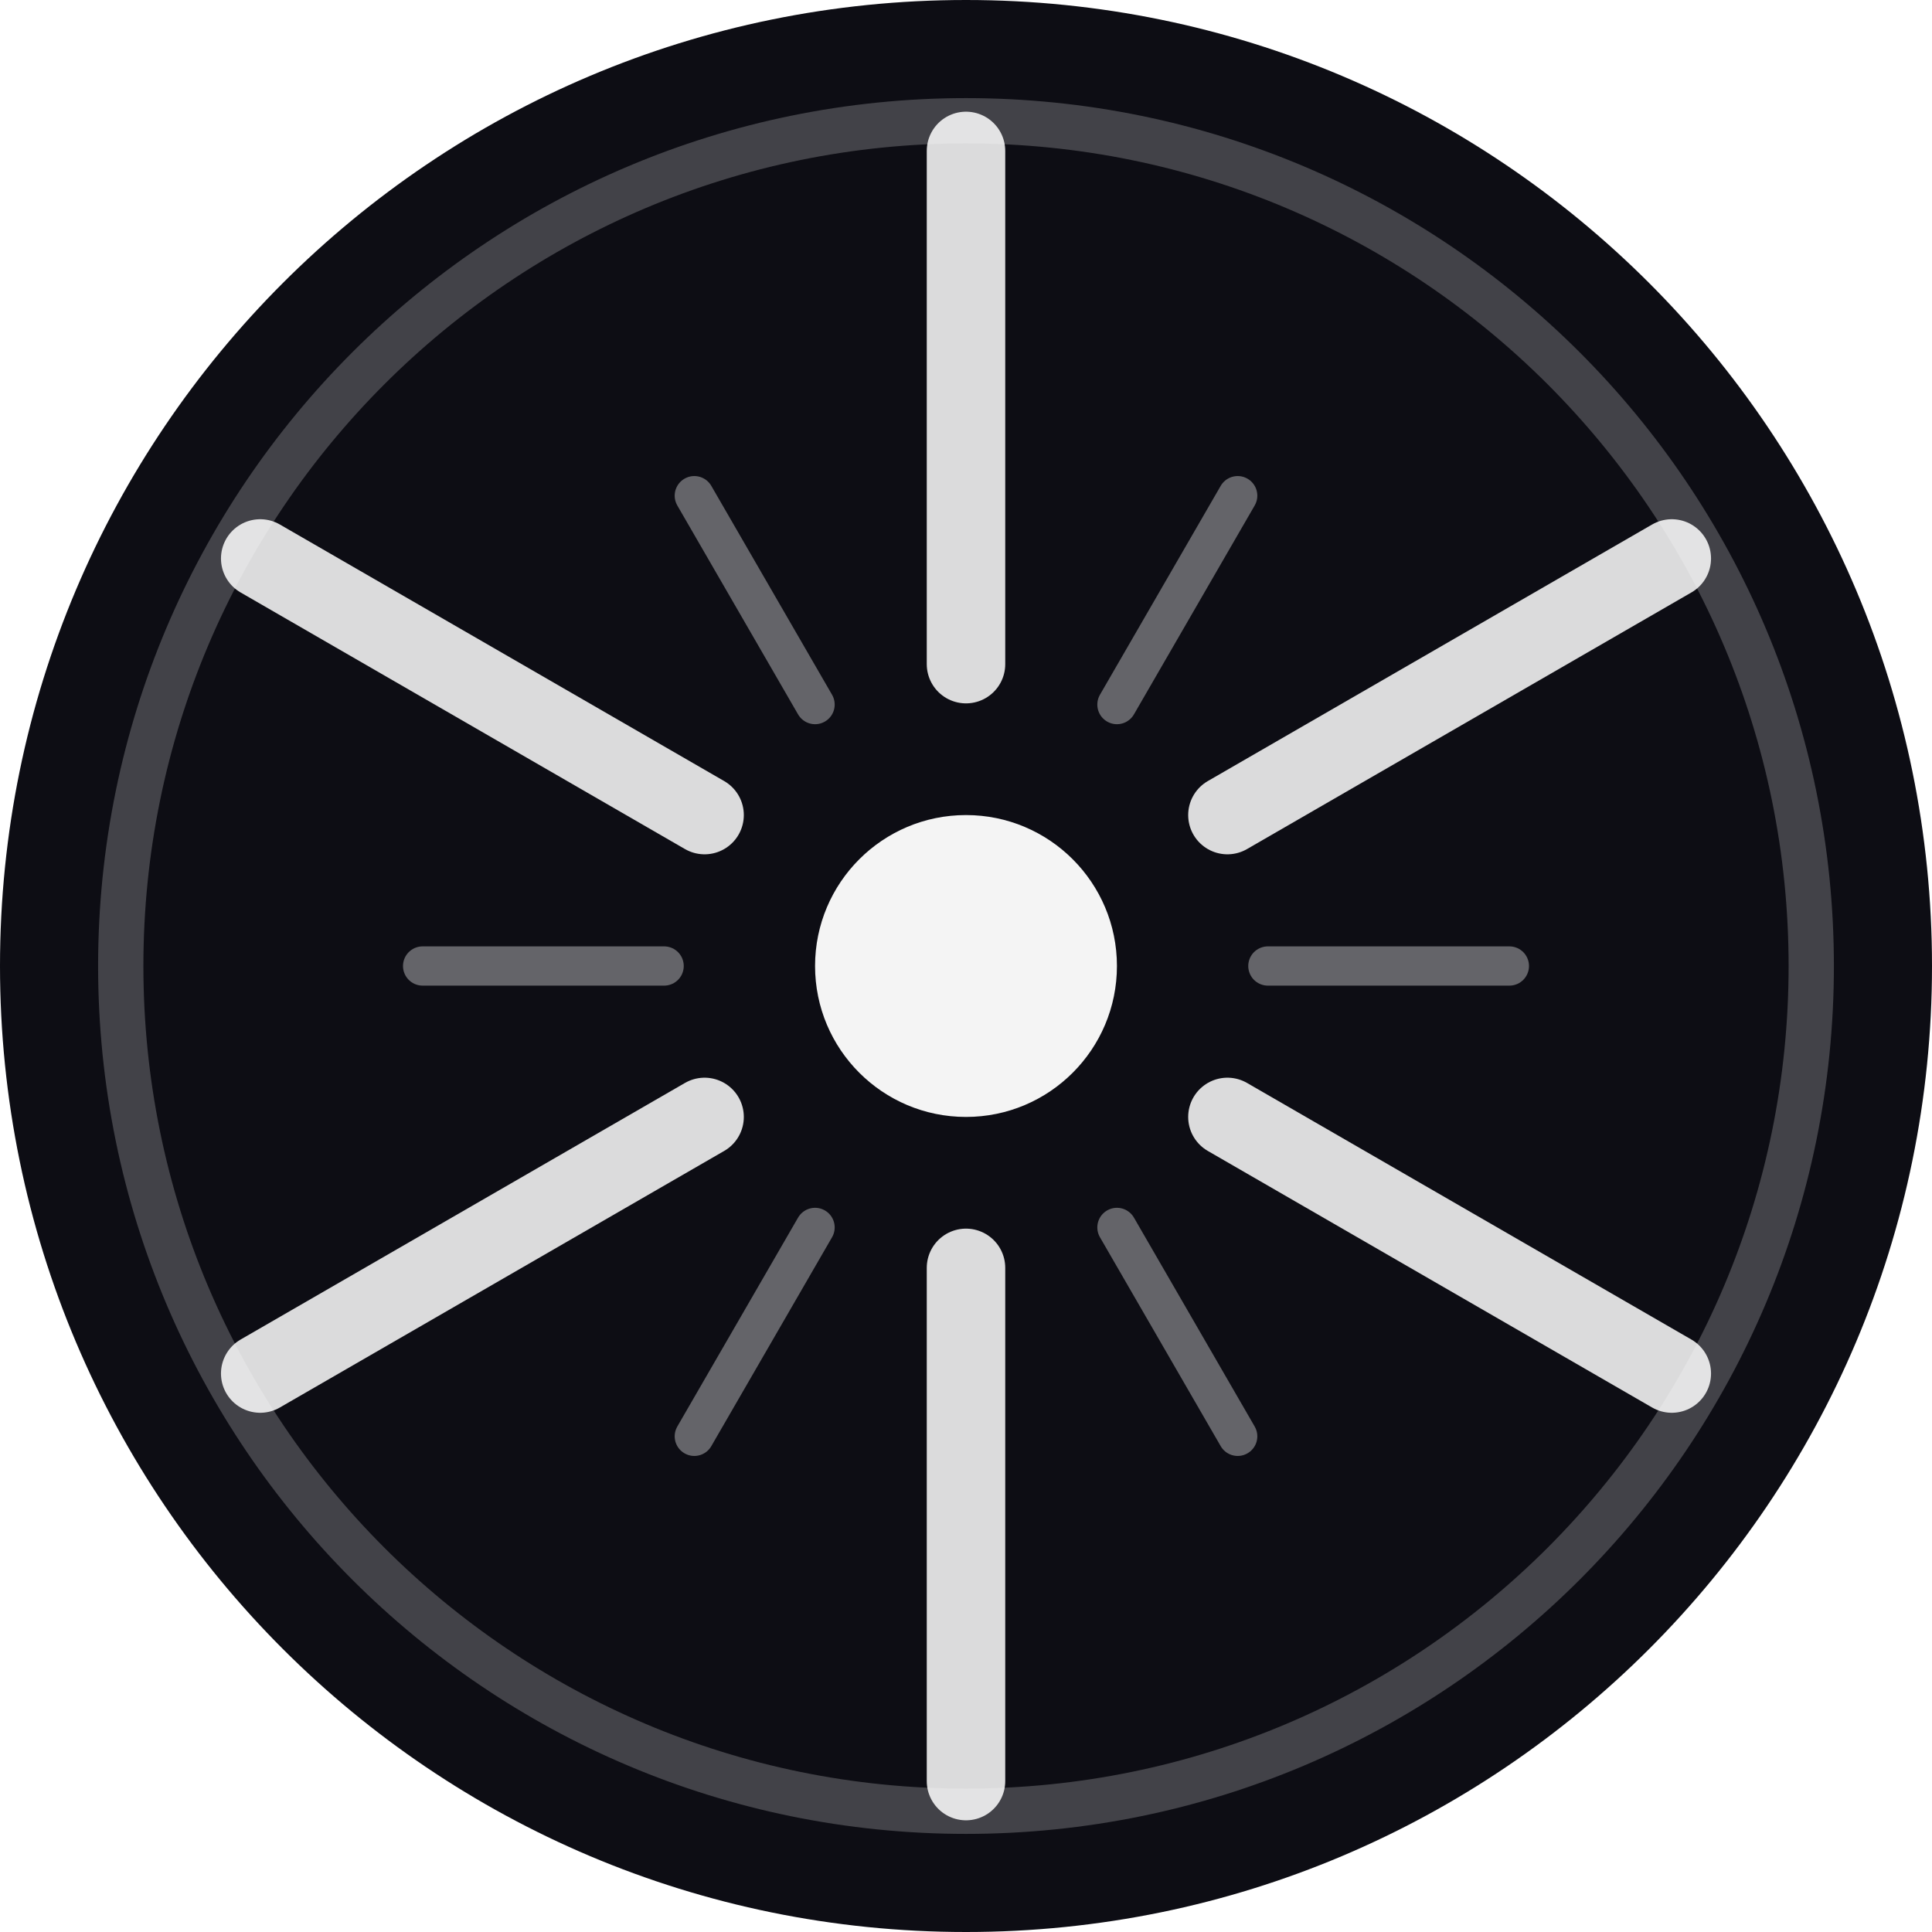
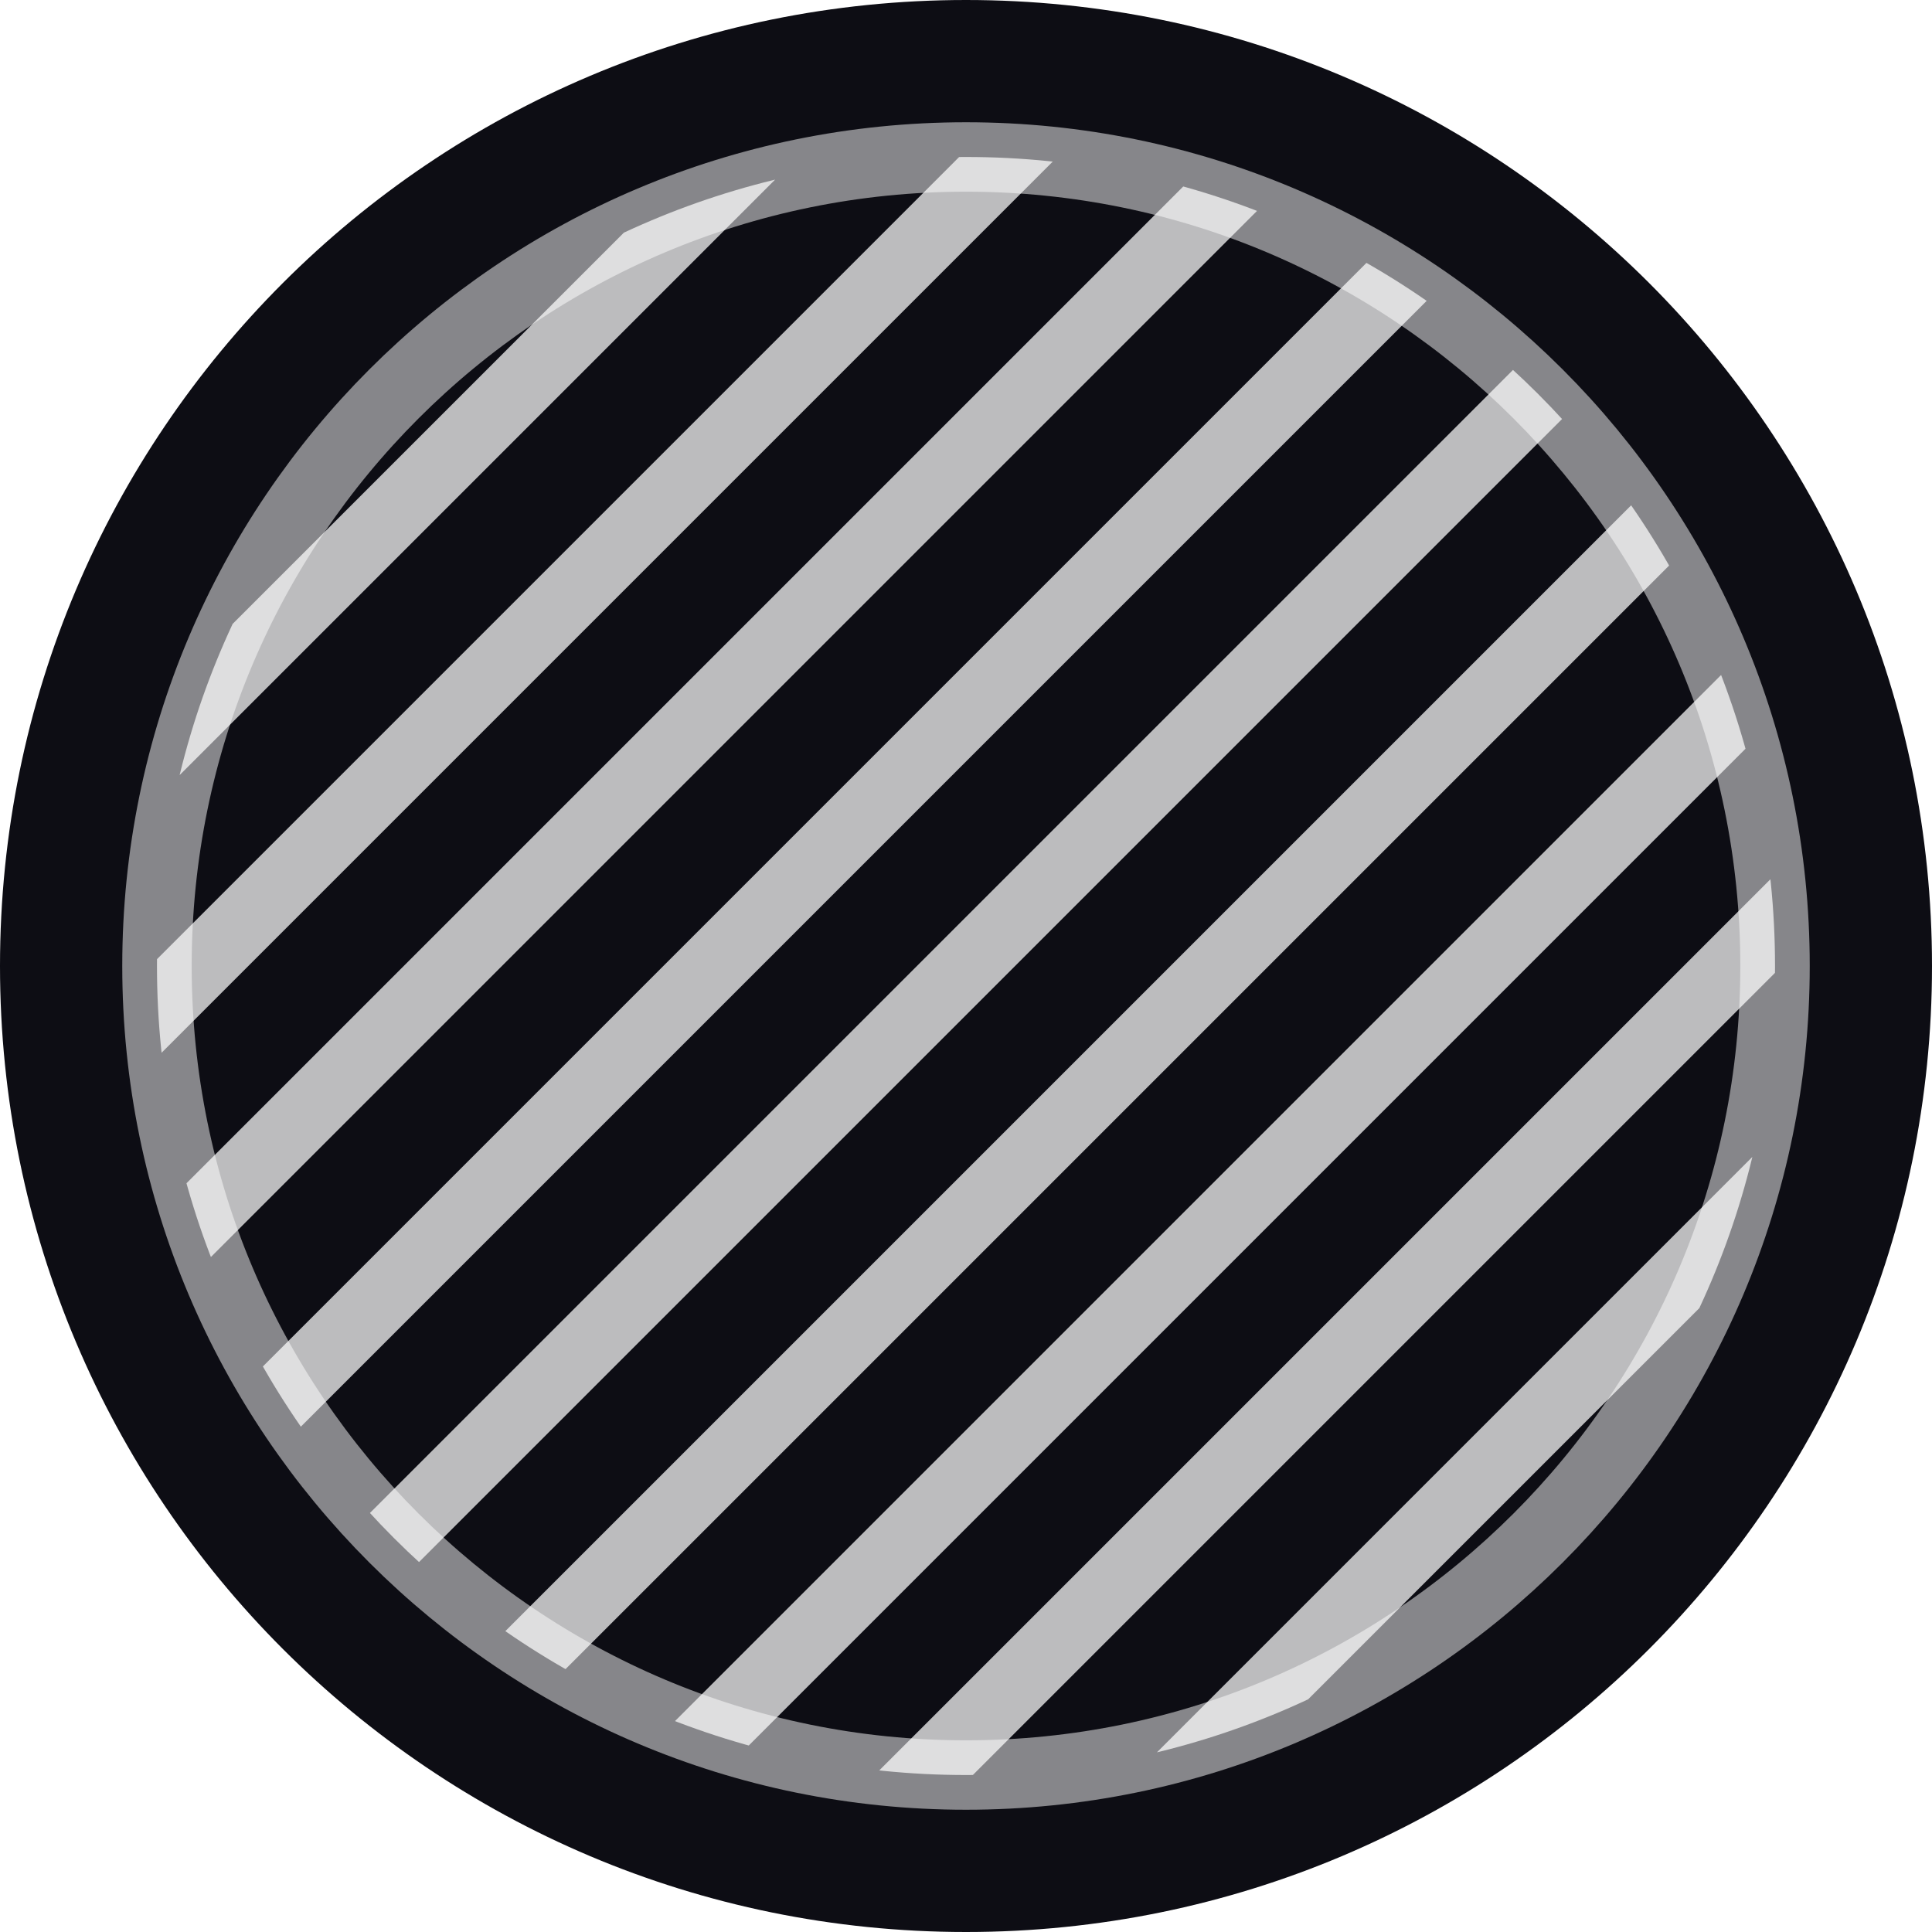
<svg xmlns="http://www.w3.org/2000/svg" viewBox="0 0 32 32">
-   <circle cx="16" cy="16" r="16" fill="#0d0d14" />
-   <circle cx="16" cy="16" r="14" fill="none" stroke="rgba(255,255,255,0.22)" stroke-width="0.75" />
-   <line x1="16" y1="11" x2="16" y2="2.5" stroke="rgba(255,255,255,0.85)" stroke-width="1.3" stroke-linecap="round" />
-   <line x1="20.33" y1="13.5" x2="27.69" y2="9.25" stroke="rgba(255,255,255,0.85)" stroke-width="1.3" stroke-linecap="round" />
-   <line x1="20.33" y1="18.5" x2="27.69" y2="22.75" stroke="rgba(255,255,255,0.85)" stroke-width="1.3" stroke-linecap="round" />
-   <line x1="16" y1="21" x2="16" y2="29.5" stroke="rgba(255,255,255,0.85)" stroke-width="1.3" stroke-linecap="round" />
-   <line x1="11.67" y1="18.5" x2="4.31" y2="22.75" stroke="rgba(255,255,255,0.85)" stroke-width="1.3" stroke-linecap="round" />
-   <line x1="11.67" y1="13.5" x2="4.31" y2="9.25" stroke="rgba(255,255,255,0.85)" stroke-width="1.3" stroke-linecap="round" />
-   <line x1="18.5" y1="11.67" x2="20.5" y2="8.21" stroke="rgba(255,255,255,0.36)" stroke-width="0.65" stroke-linecap="round" />
-   <line x1="21" y1="16" x2="25" y2="16" stroke="rgba(255,255,255,0.36)" stroke-width="0.65" stroke-linecap="round" />
-   <line x1="18.5" y1="20.33" x2="20.5" y2="23.79" stroke="rgba(255,255,255,0.36)" stroke-width="0.65" stroke-linecap="round" />
-   <line x1="13.5" y1="20.33" x2="11.5" y2="23.79" stroke="rgba(255,255,255,0.36)" stroke-width="0.65" stroke-linecap="round" />
-   <line x1="11" y1="16" x2="7" y2="16" stroke="rgba(255,255,255,0.36)" stroke-width="0.65" stroke-linecap="round" />
-   <line x1="13.5" y1="11.67" x2="11.5" y2="8.21" stroke="rgba(255,255,255,0.36)" stroke-width="0.65" stroke-linecap="round" />
-   <circle cx="16" cy="16" r="2.5" fill="rgba(255,255,255,0.95)" />
+   <style>
+     .bg    { fill: #0d0d14; }
+     .lines { stroke: rgba(255,255,255,0.72); }
+     .ring  { stroke: rgba(255,255,255,0.50); }
+     @media (prefers-color-scheme: light) {
+       .bg    { fill: #f0f0ee; }
+       .lines { stroke: rgba(0,0,0,0.62); }
+       .ring  { stroke: rgba(0,0,0,0.45); }
+     }
+   </style>
+   <defs>
+     <clipPath id="fc">
+       <circle cx="16" cy="16" r="13.4" />
+     </clipPath>
+   </defs>
+   <circle class="bg" cx="16" cy="16" r="16" />
+   <g clip-path="url(#fc)" class="lines" stroke-width="1.15" stroke-linecap="butt">
+     <line x1="-5" y1="20" x2="20" y2="-5" />
+     <line x1="-5" y1="24.3" x2="24.3" y2="-5" />
+     <line x1="-5" y1="28.5" x2="28.5" y2="-5" />
+     <line x1="-5" y1="32.8" x2="32.8" y2="-5" />
+     <line x1="-5" y1="37" x2="37" y2="-5" />
+     <line x1="-5" y1="41.2" x2="41.2" y2="-5" />
+     <line x1="-5" y1="45.5" x2="45.5" y2="-5" />
+     <line x1="-5" y1="49.7" x2="49.7" y2="-5" />
+     <line x1="-5" y1="54" x2="54" y2="-5" />
+   </g>
+   <circle class="ring" cx="16" cy="16" r="13.4" fill="none" stroke-width="1.15" />
</svg>
